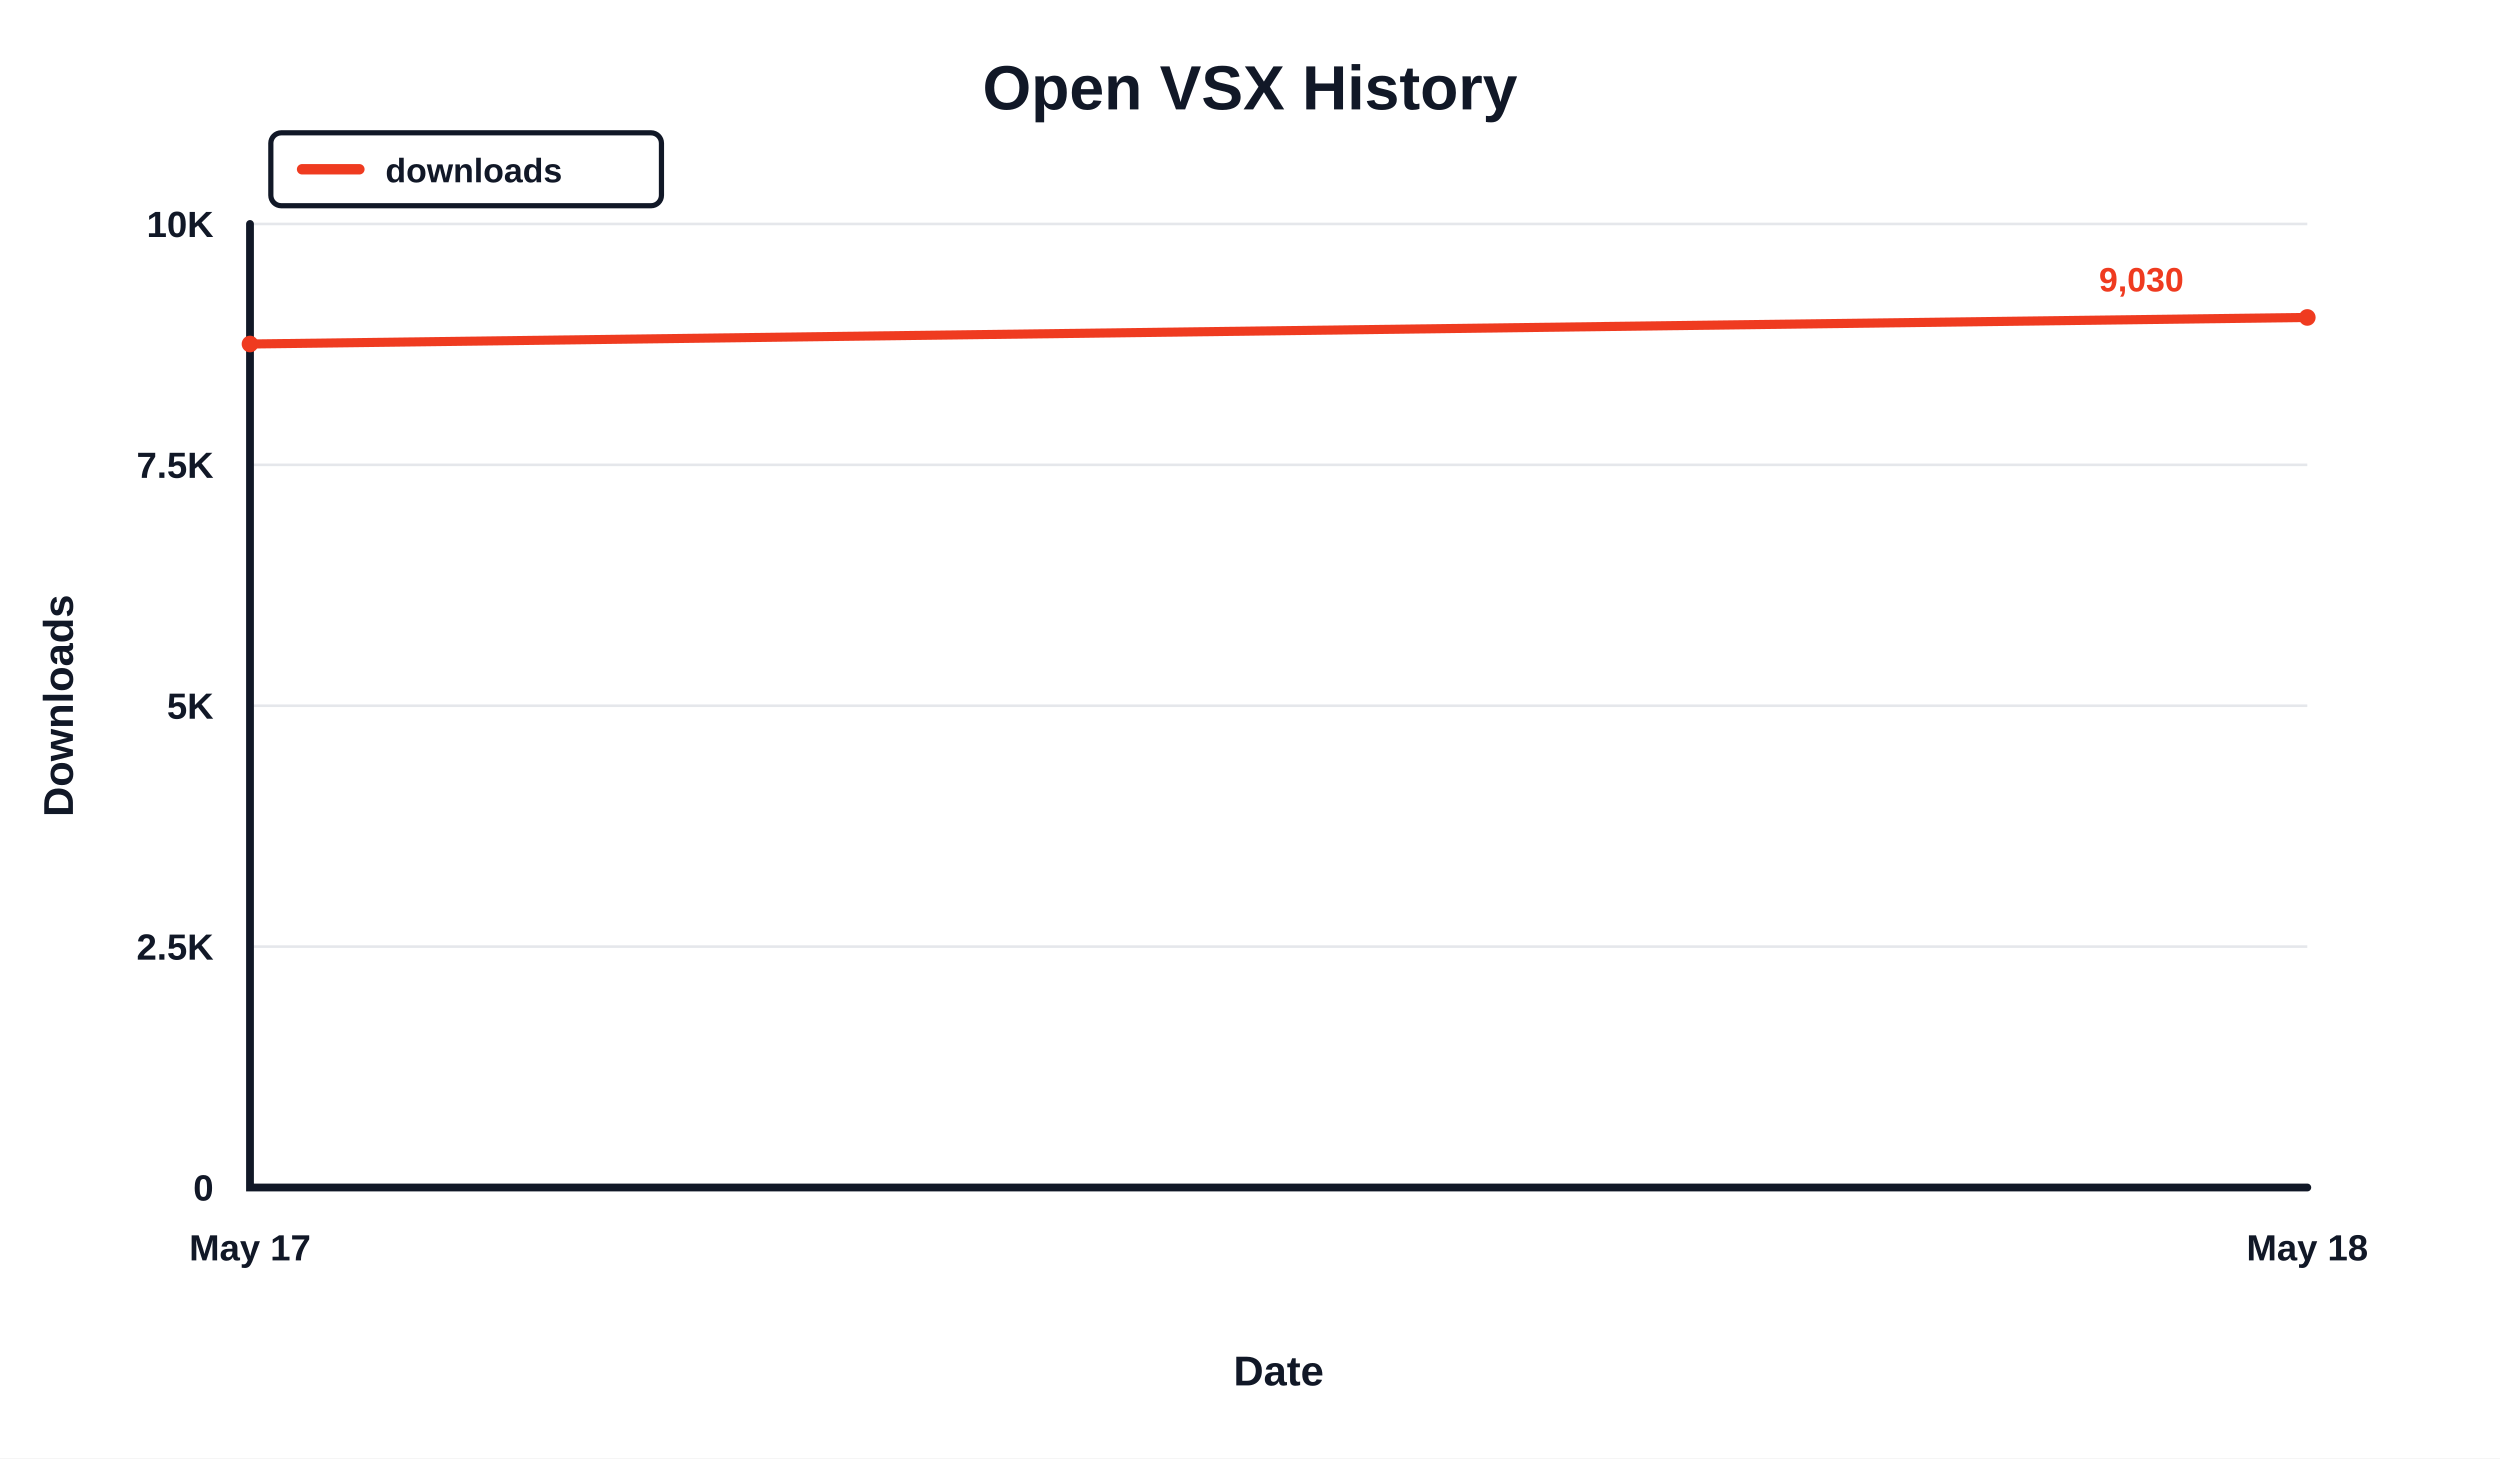
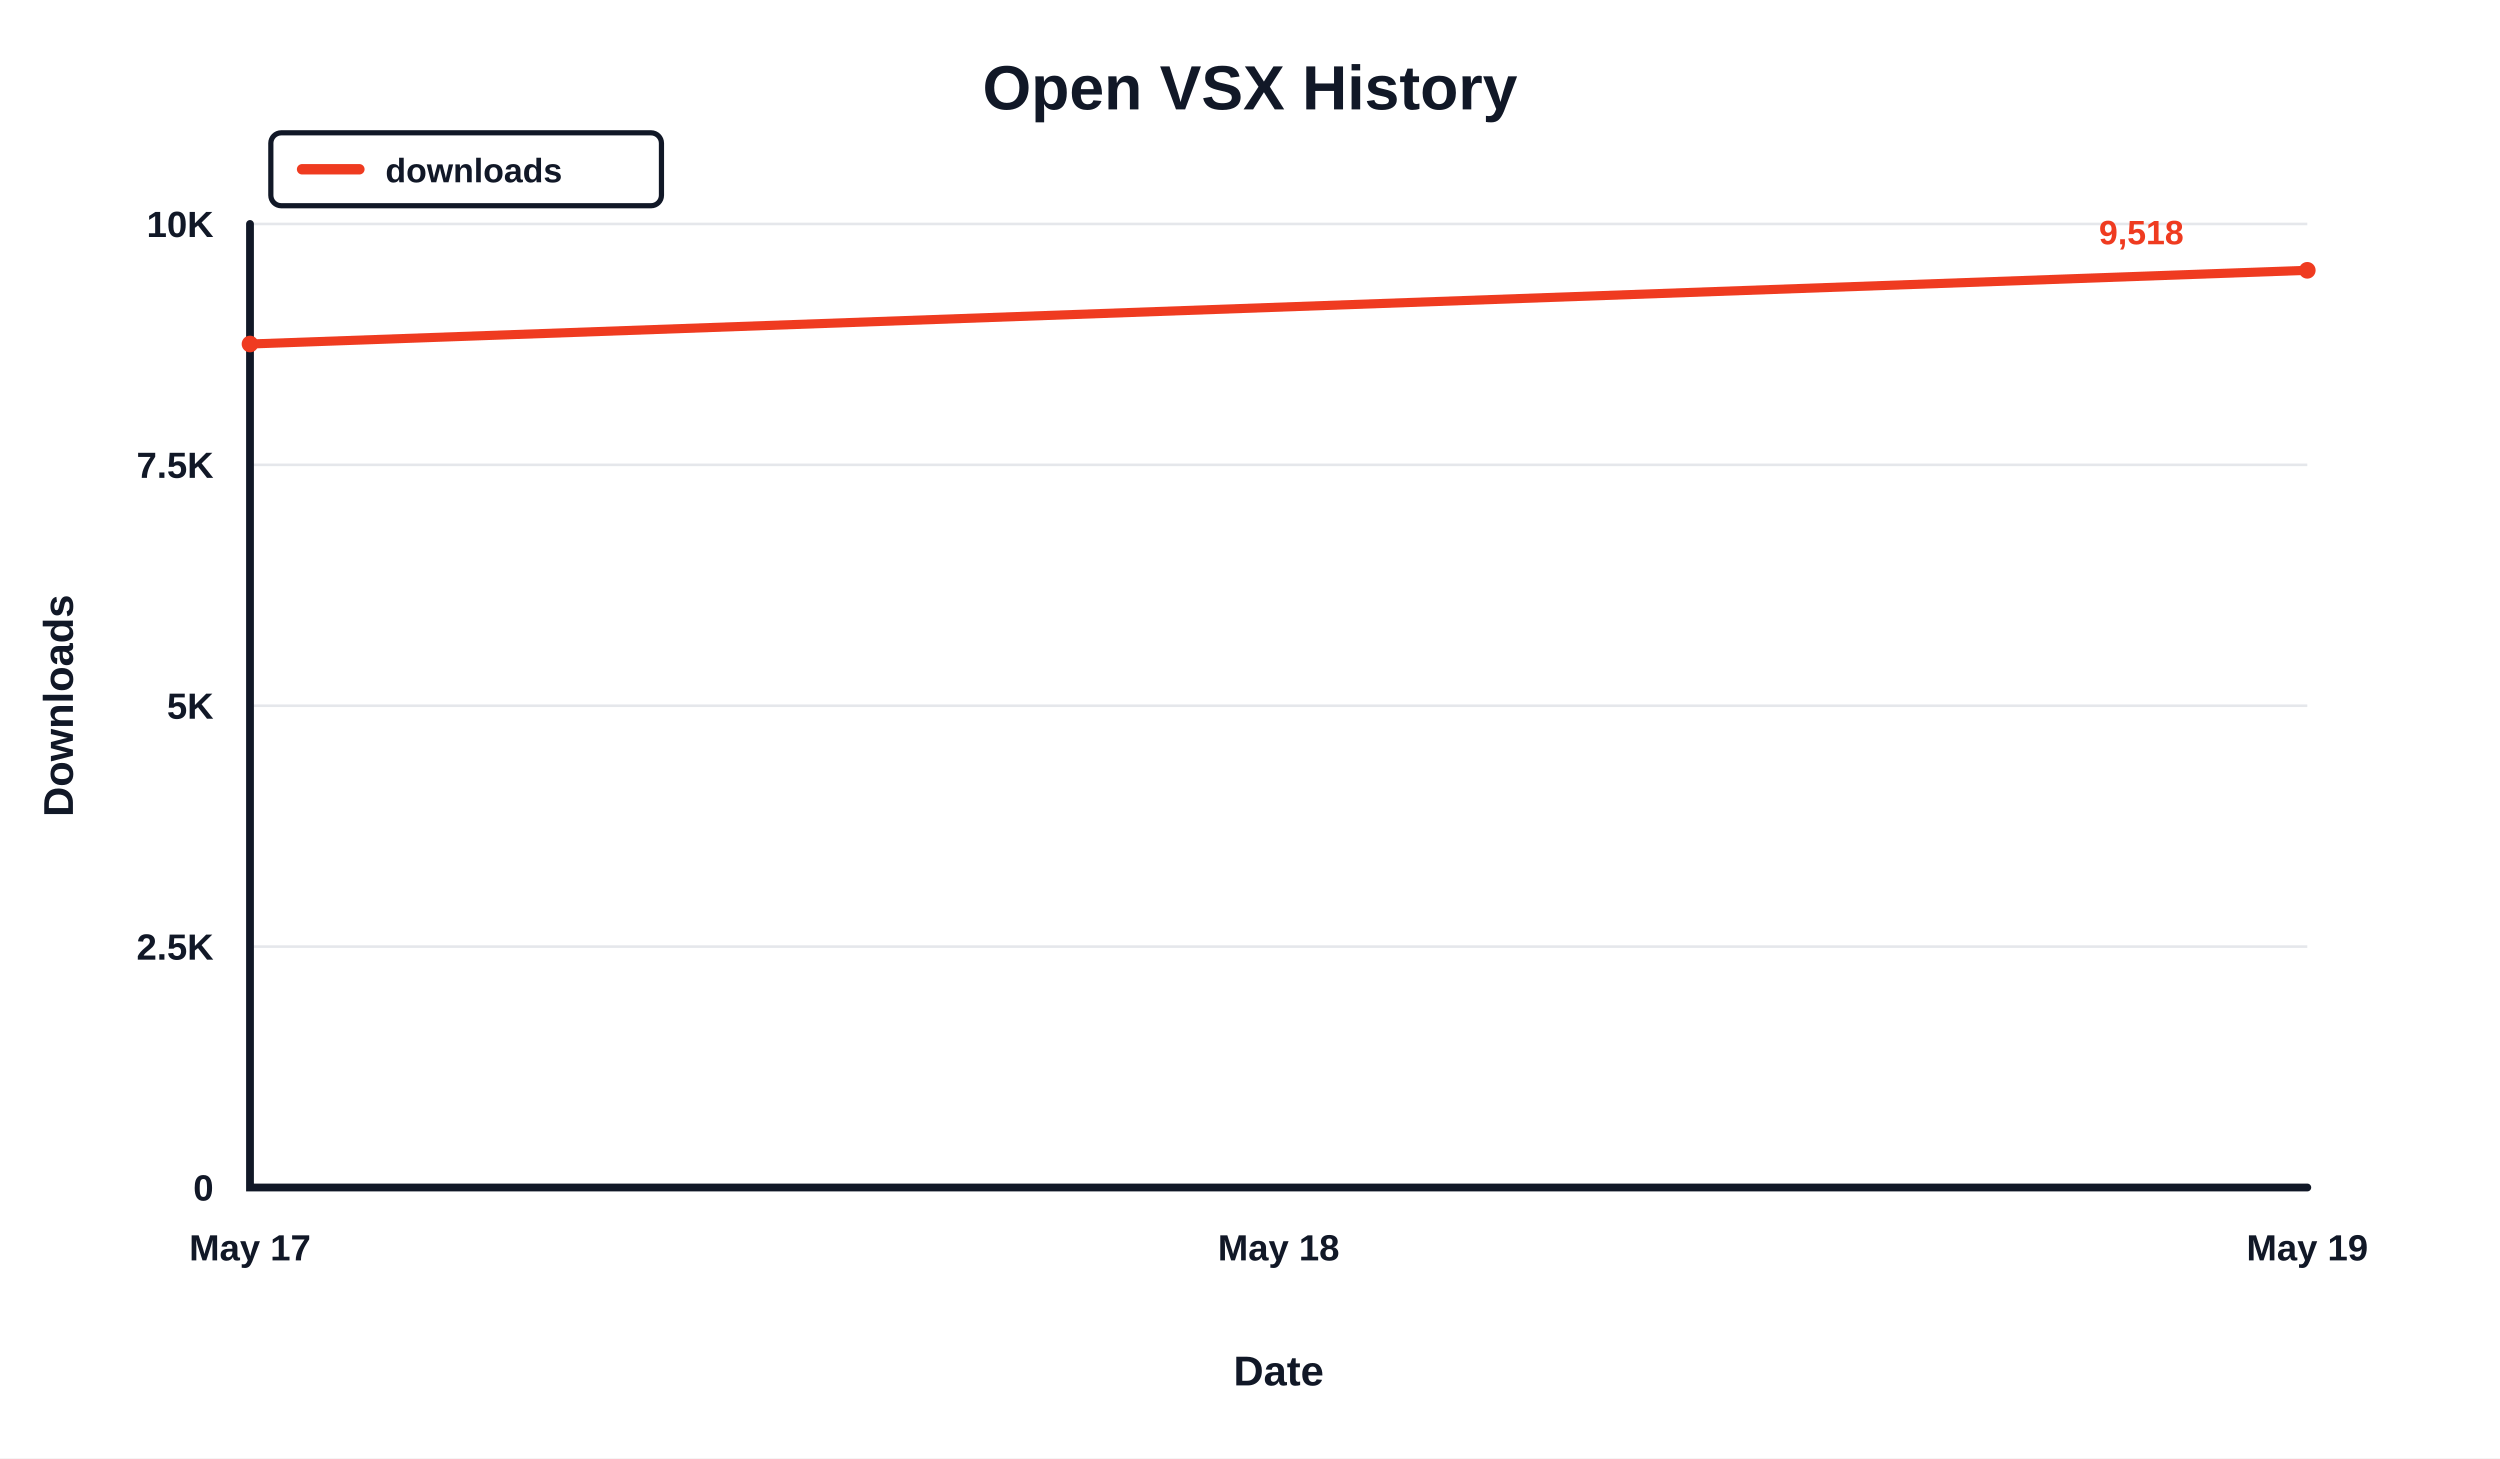
<svg xmlns="http://www.w3.org/2000/svg" width="960" height="560" viewBox="0 0 960 560" role="img" aria-label="winterdrive.virtual-tabs Open VSX History line chart">
  <rect width="960" height="560" fill="#ffffff" />
  <text x="480" y="42" text-anchor="middle" font-family="Segoe UI, Arial, sans-serif" font-size="24" font-weight="700" fill="#111827">Open VSX History</text>
  <g transform="translate(104,64)">
    <rect x="0" y="-13" width="150" height="28" rx="4" fill="#ffffff" stroke="#111827" stroke-width="2" />
    <line x1="12" y1="1" x2="34" y2="1" stroke="#ef3b20" stroke-width="4" stroke-linecap="round" />
    <text x="44" y="6" font-family="Segoe UI, Arial, sans-serif" font-size="13" font-weight="600" fill="#111827">downloads</text>
  </g>
  <line x1="96" y1="456.0" x2="886" y2="456.0" stroke="#e5e7eb" stroke-width="1" />
  <text x="82" y="461.0" text-anchor="end" font-family="Segoe UI, Arial, sans-serif" font-size="14" font-weight="600" fill="#111827">0</text>
  <line x1="96" y1="363.5" x2="886" y2="363.5" stroke="#e5e7eb" stroke-width="1" />
  <text x="82" y="368.5" text-anchor="end" font-family="Segoe UI, Arial, sans-serif" font-size="14" font-weight="600" fill="#111827">2.5K</text>
  <line x1="96" y1="271.0" x2="886" y2="271.0" stroke="#e5e7eb" stroke-width="1" />
  <text x="82" y="276.0" text-anchor="end" font-family="Segoe UI, Arial, sans-serif" font-size="14" font-weight="600" fill="#111827">5K</text>
  <line x1="96" y1="178.5" x2="886" y2="178.5" stroke="#e5e7eb" stroke-width="1" />
  <text x="82" y="183.5" text-anchor="end" font-family="Segoe UI, Arial, sans-serif" font-size="14" font-weight="600" fill="#111827">7.5K</text>
  <line x1="96" y1="86.0" x2="886" y2="86.0" stroke="#e5e7eb" stroke-width="1" />
  <text x="82" y="91.0" text-anchor="end" font-family="Segoe UI, Arial, sans-serif" font-size="14" font-weight="600" fill="#111827">10K</text>
  <path d="M96,86 L96,456 L886,456" fill="none" stroke="#111827" stroke-width="3" stroke-linecap="round" />
-   <path d="M96.0,132.1 L886.0,121.9" fill="none" stroke="#ef3b20" stroke-width="3.5" stroke-linecap="round" stroke-linejoin="round" />
+   <path d="M96.0,132.1 L886.0,103.8" fill="none" stroke="#ef3b20" stroke-width="3.5" stroke-linecap="round" stroke-linejoin="round" />
  <circle cx="96.0" cy="132.1" r="3.2" fill="#ef3b20" />
-   <circle cx="886.0" cy="121.9" r="3.2" fill="#ef3b20" />
-   <text x="806.0" y="111.9" font-family="Segoe UI, Arial, sans-serif" font-size="13" font-weight="700" fill="#ef3b20">9,030</text>
+   <circle cx="886.0" cy="103.8" r="3.2" fill="#ef3b20" />
+   <text x="806.0" y="93.8" font-family="Segoe UI, Arial, sans-serif" font-size="13" font-weight="700" fill="#ef3b20">9,518</text>
  <text x="96.0" y="484" text-anchor="middle" font-family="Segoe UI, Arial, sans-serif" font-size="14" font-weight="600" fill="#111827">May 17</text>
-   <text x="886.0" y="484" text-anchor="middle" font-family="Segoe UI, Arial, sans-serif" font-size="14" font-weight="600" fill="#111827">May 18</text>
+   <text x="491.0" y="484" text-anchor="middle" font-family="Segoe UI, Arial, sans-serif" font-size="14" font-weight="600" fill="#111827">May 18</text>
+   <text x="886.0" y="484" text-anchor="middle" font-family="Segoe UI, Arial, sans-serif" font-size="14" font-weight="600" fill="#111827">May 19</text>
  <text x="491" y="532" text-anchor="middle" font-family="Segoe UI, Arial, sans-serif" font-size="16" font-weight="600" fill="#111827">Date</text>
  <text transform="translate(28 271) rotate(-90)" text-anchor="middle" font-family="Segoe UI, Arial, sans-serif" font-size="16" font-weight="600" fill="#111827">Downloads</text>
</svg>
